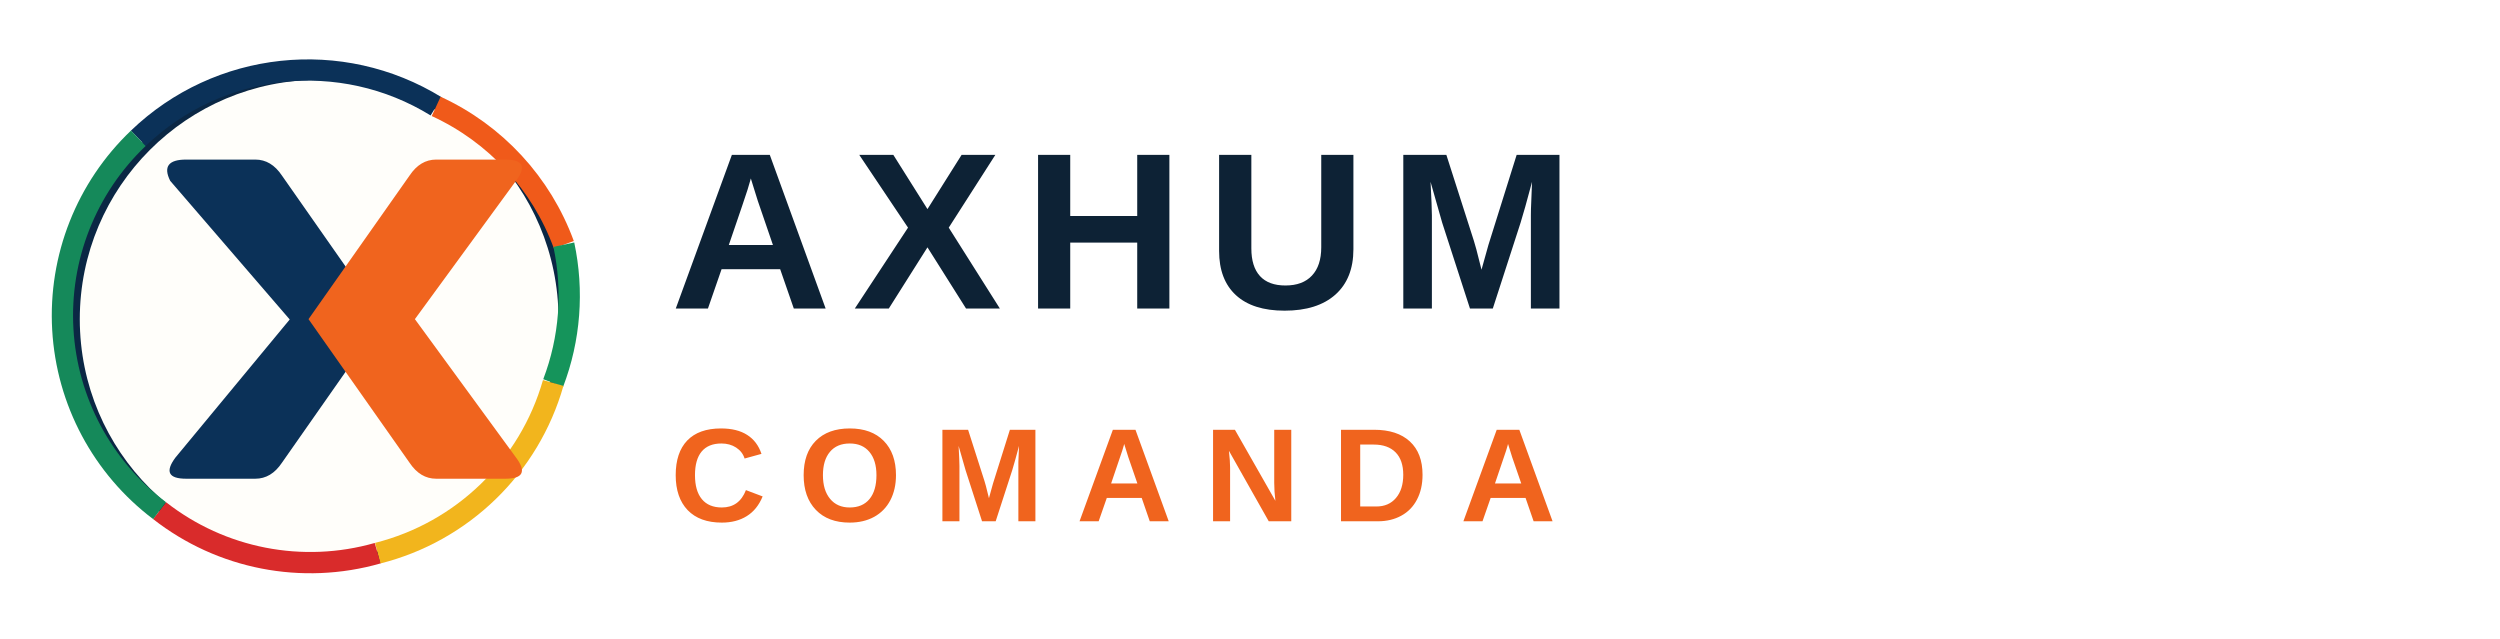
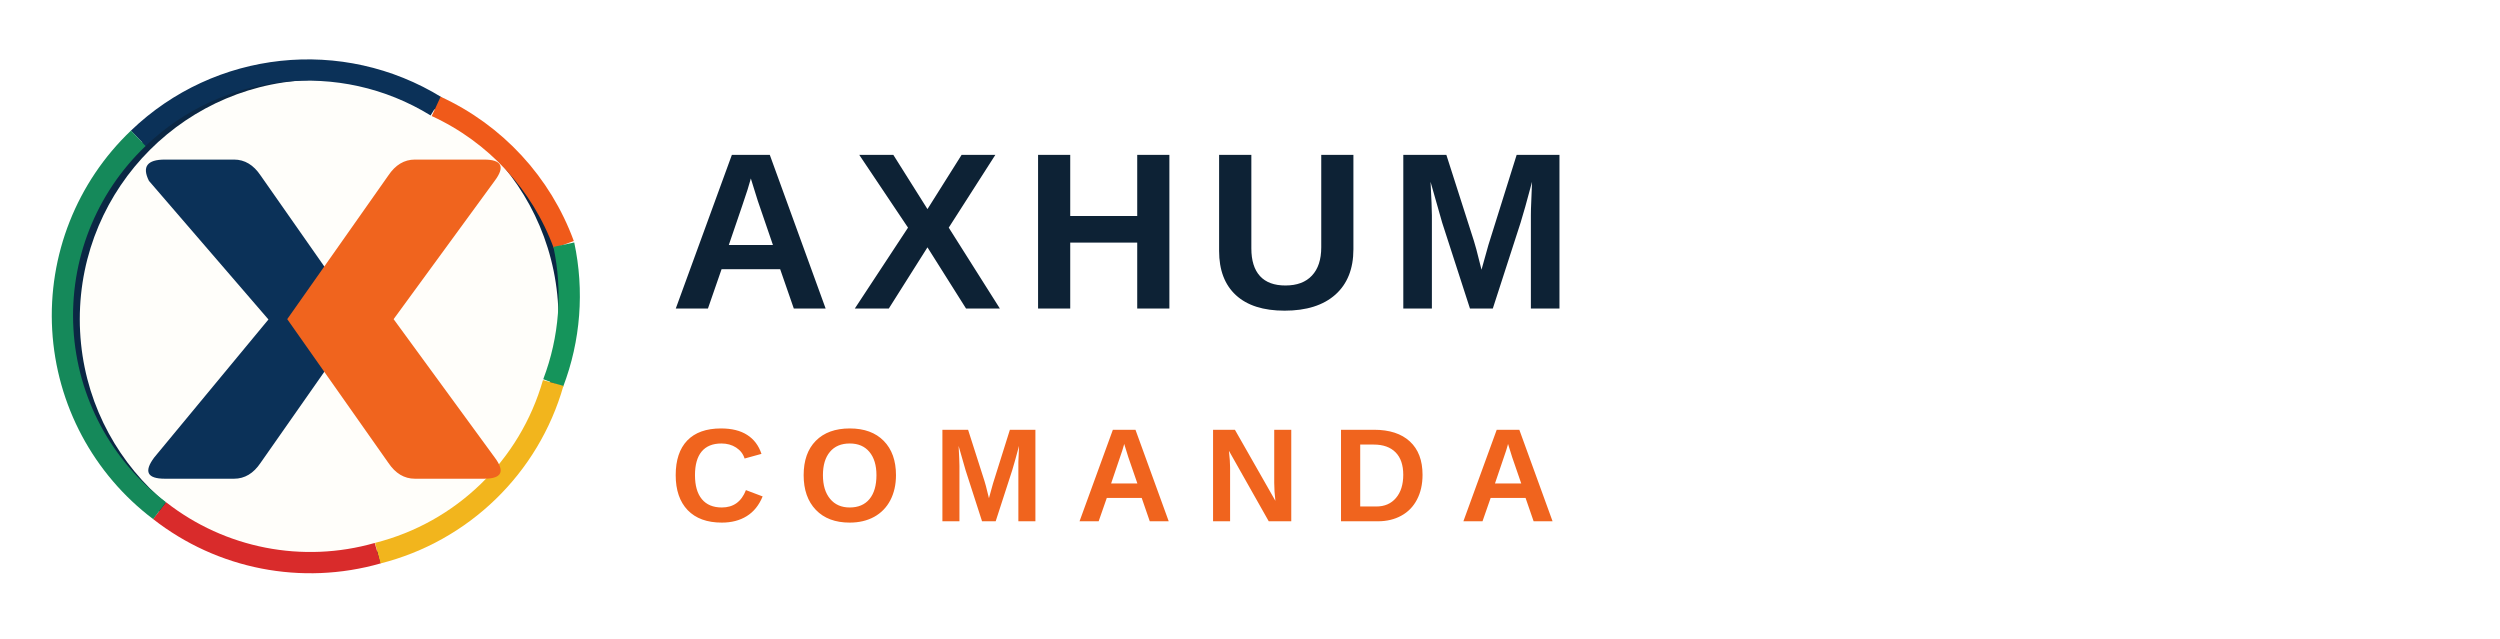
<svg xmlns="http://www.w3.org/2000/svg" viewBox="0 0 470 120" role="img" aria-labelledby="title desc">
  <g transform="translate(10 10)">
    <circle cx="50" cy="50" r="46" fill="#FFFEFA" stroke="#0B2744" stroke-width="2" />
    <path d="M16 16A46 46 0 0 1 72 10" fill="none" stroke="#0B3158" stroke-width="4" />
    <path d="M72 10A46 46 0 0 1 96 36" fill="none" stroke="#F05A1A" stroke-width="4" />
    <path d="M96 36A46 46 0 0 1 94 62" fill="none" stroke="#15945B" stroke-width="4" />
    <path d="M94 62A46 46 0 0 1 61 94" fill="none" stroke="#F2B51D" stroke-width="4" />
    <path d="M61 94A46 46 0 0 1 20 86" fill="none" stroke="#D92B2B" stroke-width="4" />
    <path d="M20 86A46 46 0 0 1 16 16" fill="none" stroke="#15895A" stroke-width="4" />
-     <path d="M22 24Q20 20 25 20h13q3 0 5 3l14 20-10 10zM47 47l10 10-14 20q-2 3-5 3H25q-5 0-2-4z" fill="#0B3158" />
-     <path d="m48 50 19-27q2-3 5-3h13q5 0 2 4L68 50l19 26q3 4-2 4H72q-3 0-5-3z" fill="#F0641E" />
+     <g transform="translate(-4 0)">
+       <path d="M22 24Q20 20 25 20h13q3 0 5 3l14 20-10 10zM47 47l10 10-14 20q-2 3-5 3H25q-5 0-2-4z" fill="#0B3158" />
+       <path d="m48 50 19-27q2-3 5-3h13q5 0 2 4L68 50l19 26q3 4-2 4H72q-3 0-5-3z" fill="#F0641E" />
+     </g>
  </g>
  <text x="126" y="58" fill="#0D2235" font-family="Manrope, Montserrat, Arial, sans-serif" font-size="42" font-weight="700" letter-spacing="4">AXHUM</text>
  <text x="126" y="98" fill="#F0641E" font-family="Manrope, Montserrat, Arial, sans-serif" font-size="25" font-weight="700" letter-spacing="6">COMANDA</text>
</svg>
